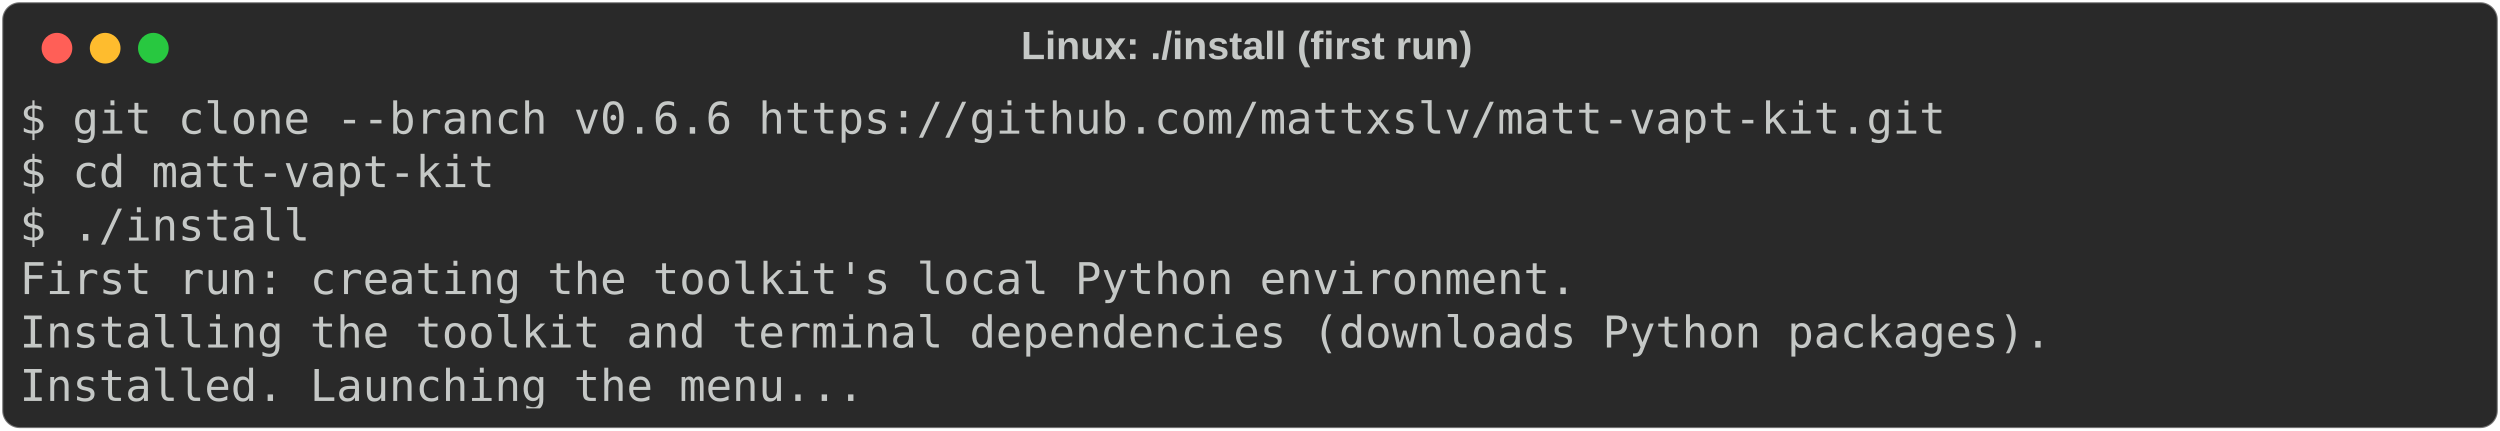
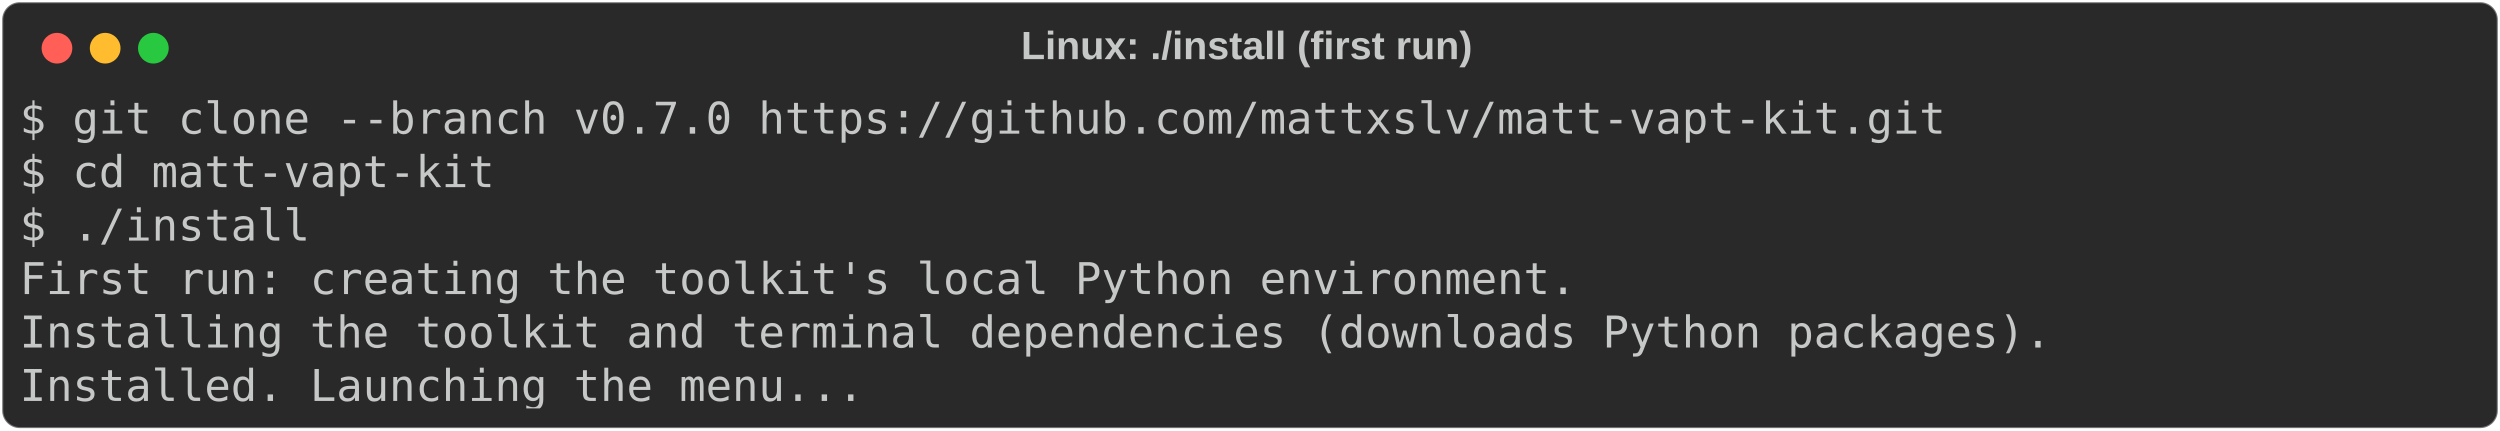
<svg xmlns="http://www.w3.org/2000/svg" class="rich-terminal" viewBox="0 0 1141 196.4">
  <style>

    @font-face {
        font-family: "Fira Code";
        src: local("FiraCode-Regular"),
                url("https://cdnjs.cloudflare.com/ajax/libs/firacode/6.2.0/woff2/FiraCode-Regular.woff2") format("woff2"),
                url("https://cdnjs.cloudflare.com/ajax/libs/firacode/6.2.0/woff/FiraCode-Regular.woff") format("woff");
        font-style: normal;
        font-weight: 400;
    }
    @font-face {
        font-family: "Fira Code";
        src: local("FiraCode-Bold"),
                url("https://cdnjs.cloudflare.com/ajax/libs/firacode/6.2.0/woff2/FiraCode-Bold.woff2") format("woff2"),
                url("https://cdnjs.cloudflare.com/ajax/libs/firacode/6.2.0/woff/FiraCode-Bold.woff") format("woff");
        font-style: bold;
        font-weight: 700;
    }

-     .terminal-4140210518-matrix {
+     .terminal-4006975825-matrix {
        font-family: Fira Code, monospace;
        font-size: 20px;
        line-height: 24.4px;
        font-variant-east-asian: full-width;
    }

-     .terminal-4140210518-title {
+     .terminal-4006975825-title {
        font-size: 18px;
        font-weight: bold;
        font-family: arial;
    }

-     .terminal-4140210518-r1 { fill: #c5c8c6 }
+     .terminal-4006975825-r1 { fill: #c5c8c6 }
    </style>
  <defs>
-     <clipPath id="terminal-4140210518-clip-terminal">
+     <clipPath id="terminal-4006975825-clip-terminal">
      <rect x="0" y="0" width="1121.4" height="145.4" />
    </clipPath>
-     <clipPath id="terminal-4140210518-line-0">
+     <clipPath id="terminal-4006975825-line-0">
      <rect x="0" y="1.5" width="1122.4" height="24.65" />
    </clipPath>
-     <clipPath id="terminal-4140210518-line-1">
+     <clipPath id="terminal-4006975825-line-1">
      <rect x="0" y="25.9" width="1122.4" height="24.65" />
    </clipPath>
-     <clipPath id="terminal-4140210518-line-2">
+     <clipPath id="terminal-4006975825-line-2">
      <rect x="0" y="50.3" width="1122.4" height="24.65" />
    </clipPath>
-     <clipPath id="terminal-4140210518-line-3">
+     <clipPath id="terminal-4006975825-line-3">
      <rect x="0" y="74.7" width="1122.4" height="24.65" />
    </clipPath>
-     <clipPath id="terminal-4140210518-line-4">
+     <clipPath id="terminal-4006975825-line-4">
      <rect x="0" y="99.1" width="1122.4" height="24.65" />
    </clipPath>
  </defs>
  <rect fill="#292929" stroke="rgba(255,255,255,0.35)" stroke-width="1" x="1" y="1" width="1139" height="194.4" rx="8" />
-   <text class="terminal-4140210518-title" fill="#c5c8c6" text-anchor="middle" x="569" y="27">Linux: ./install (first run)</text>
+   <text class="terminal-4006975825-title" fill="#c5c8c6" text-anchor="middle" x="569" y="27">Linux: ./install (first run)</text>
  <g transform="translate(26,22)">
    <circle cx="0" cy="0" r="7" fill="#ff5f57" />
    <circle cx="22" cy="0" r="7" fill="#febc2e" />
    <circle cx="44" cy="0" r="7" fill="#28c840" />
  </g>
-   <g transform="translate(9, 41)" clip-path="url(#terminal-4140210518-clip-terminal)">
-     <g class="terminal-4140210518-matrix">
-       <text class="terminal-4140210518-r1" x="0" y="20" textLength="890.6" clip-path="url(#terminal-4140210518-line-0)">$ git clone --branch v0.6.6 https://github.com/mattxslv/matt-vapt-kit.git</text>
-       <text class="terminal-4140210518-r1" x="1122.4" y="20" textLength="12.2" clip-path="url(#terminal-4140210518-line-0)">
+   <g transform="translate(9, 41)" clip-path="url(#terminal-4006975825-clip-terminal)">
+     <g class="terminal-4006975825-matrix">
+       <text class="terminal-4006975825-r1" x="0" y="20" textLength="890.6" clip-path="url(#terminal-4006975825-line-0)">$ git clone --branch v0.7.0 https://github.com/mattxslv/matt-vapt-kit.git</text>
+       <text class="terminal-4006975825-r1" x="1122.4" y="20" textLength="12.2" clip-path="url(#terminal-4006975825-line-0)">
</text>
-       <text class="terminal-4140210518-r1" x="0" y="44.4" textLength="219.6" clip-path="url(#terminal-4140210518-line-1)">$ cd matt-vapt-kit</text>
-       <text class="terminal-4140210518-r1" x="1122.4" y="44.4" textLength="12.2" clip-path="url(#terminal-4140210518-line-1)">
+       <text class="terminal-4006975825-r1" x="0" y="44.4" textLength="219.6" clip-path="url(#terminal-4006975825-line-1)">$ cd matt-vapt-kit</text>
+       <text class="terminal-4006975825-r1" x="1122.4" y="44.4" textLength="12.2" clip-path="url(#terminal-4006975825-line-1)">
</text>
-       <text class="terminal-4140210518-r1" x="0" y="68.8" textLength="134.2" clip-path="url(#terminal-4140210518-line-2)">$ ./install</text>
-       <text class="terminal-4140210518-r1" x="1122.4" y="68.8" textLength="12.2" clip-path="url(#terminal-4140210518-line-2)">
+       <text class="terminal-4006975825-r1" x="0" y="68.8" textLength="134.2" clip-path="url(#terminal-4006975825-line-2)">$ ./install</text>
+       <text class="terminal-4006975825-r1" x="1122.4" y="68.8" textLength="12.2" clip-path="url(#terminal-4006975825-line-2)">
</text>
-       <text class="terminal-4140210518-r1" x="0" y="93.2" textLength="719.8" clip-path="url(#terminal-4140210518-line-3)">First run: creating the toolkit's local Python environment.</text>
-       <text class="terminal-4140210518-r1" x="1122.4" y="93.2" textLength="12.2" clip-path="url(#terminal-4140210518-line-3)">
+       <text class="terminal-4006975825-r1" x="0" y="93.2" textLength="719.8" clip-path="url(#terminal-4006975825-line-3)">First run: creating the toolkit's local Python environment.</text>
+       <text class="terminal-4006975825-r1" x="1122.4" y="93.2" textLength="12.2" clip-path="url(#terminal-4006975825-line-3)">
</text>
-       <text class="terminal-4140210518-r1" x="0" y="117.6" textLength="939.4" clip-path="url(#terminal-4140210518-line-4)">Installing the toolkit and terminal dependencies (downloads Python packages).</text>
-       <text class="terminal-4140210518-r1" x="1122.4" y="117.6" textLength="12.2" clip-path="url(#terminal-4140210518-line-4)">
+       <text class="terminal-4006975825-r1" x="0" y="117.6" textLength="939.4" clip-path="url(#terminal-4006975825-line-4)">Installing the toolkit and terminal dependencies (downloads Python packages).</text>
+       <text class="terminal-4006975825-r1" x="1122.4" y="117.6" textLength="12.2" clip-path="url(#terminal-4006975825-line-4)">
</text>
-       <text class="terminal-4140210518-r1" x="0" y="142" textLength="390.4" clip-path="url(#terminal-4140210518-line-5)">Installed. Launching the menu...</text>
-       <text class="terminal-4140210518-r1" x="1122.4" y="142" textLength="12.2" clip-path="url(#terminal-4140210518-line-5)">
+       <text class="terminal-4006975825-r1" x="0" y="142" textLength="390.4" clip-path="url(#terminal-4006975825-line-5)">Installed. Launching the menu...</text>
+       <text class="terminal-4006975825-r1" x="1122.4" y="142" textLength="12.2" clip-path="url(#terminal-4006975825-line-5)">
</text>
    </g>
  </g>
</svg>
